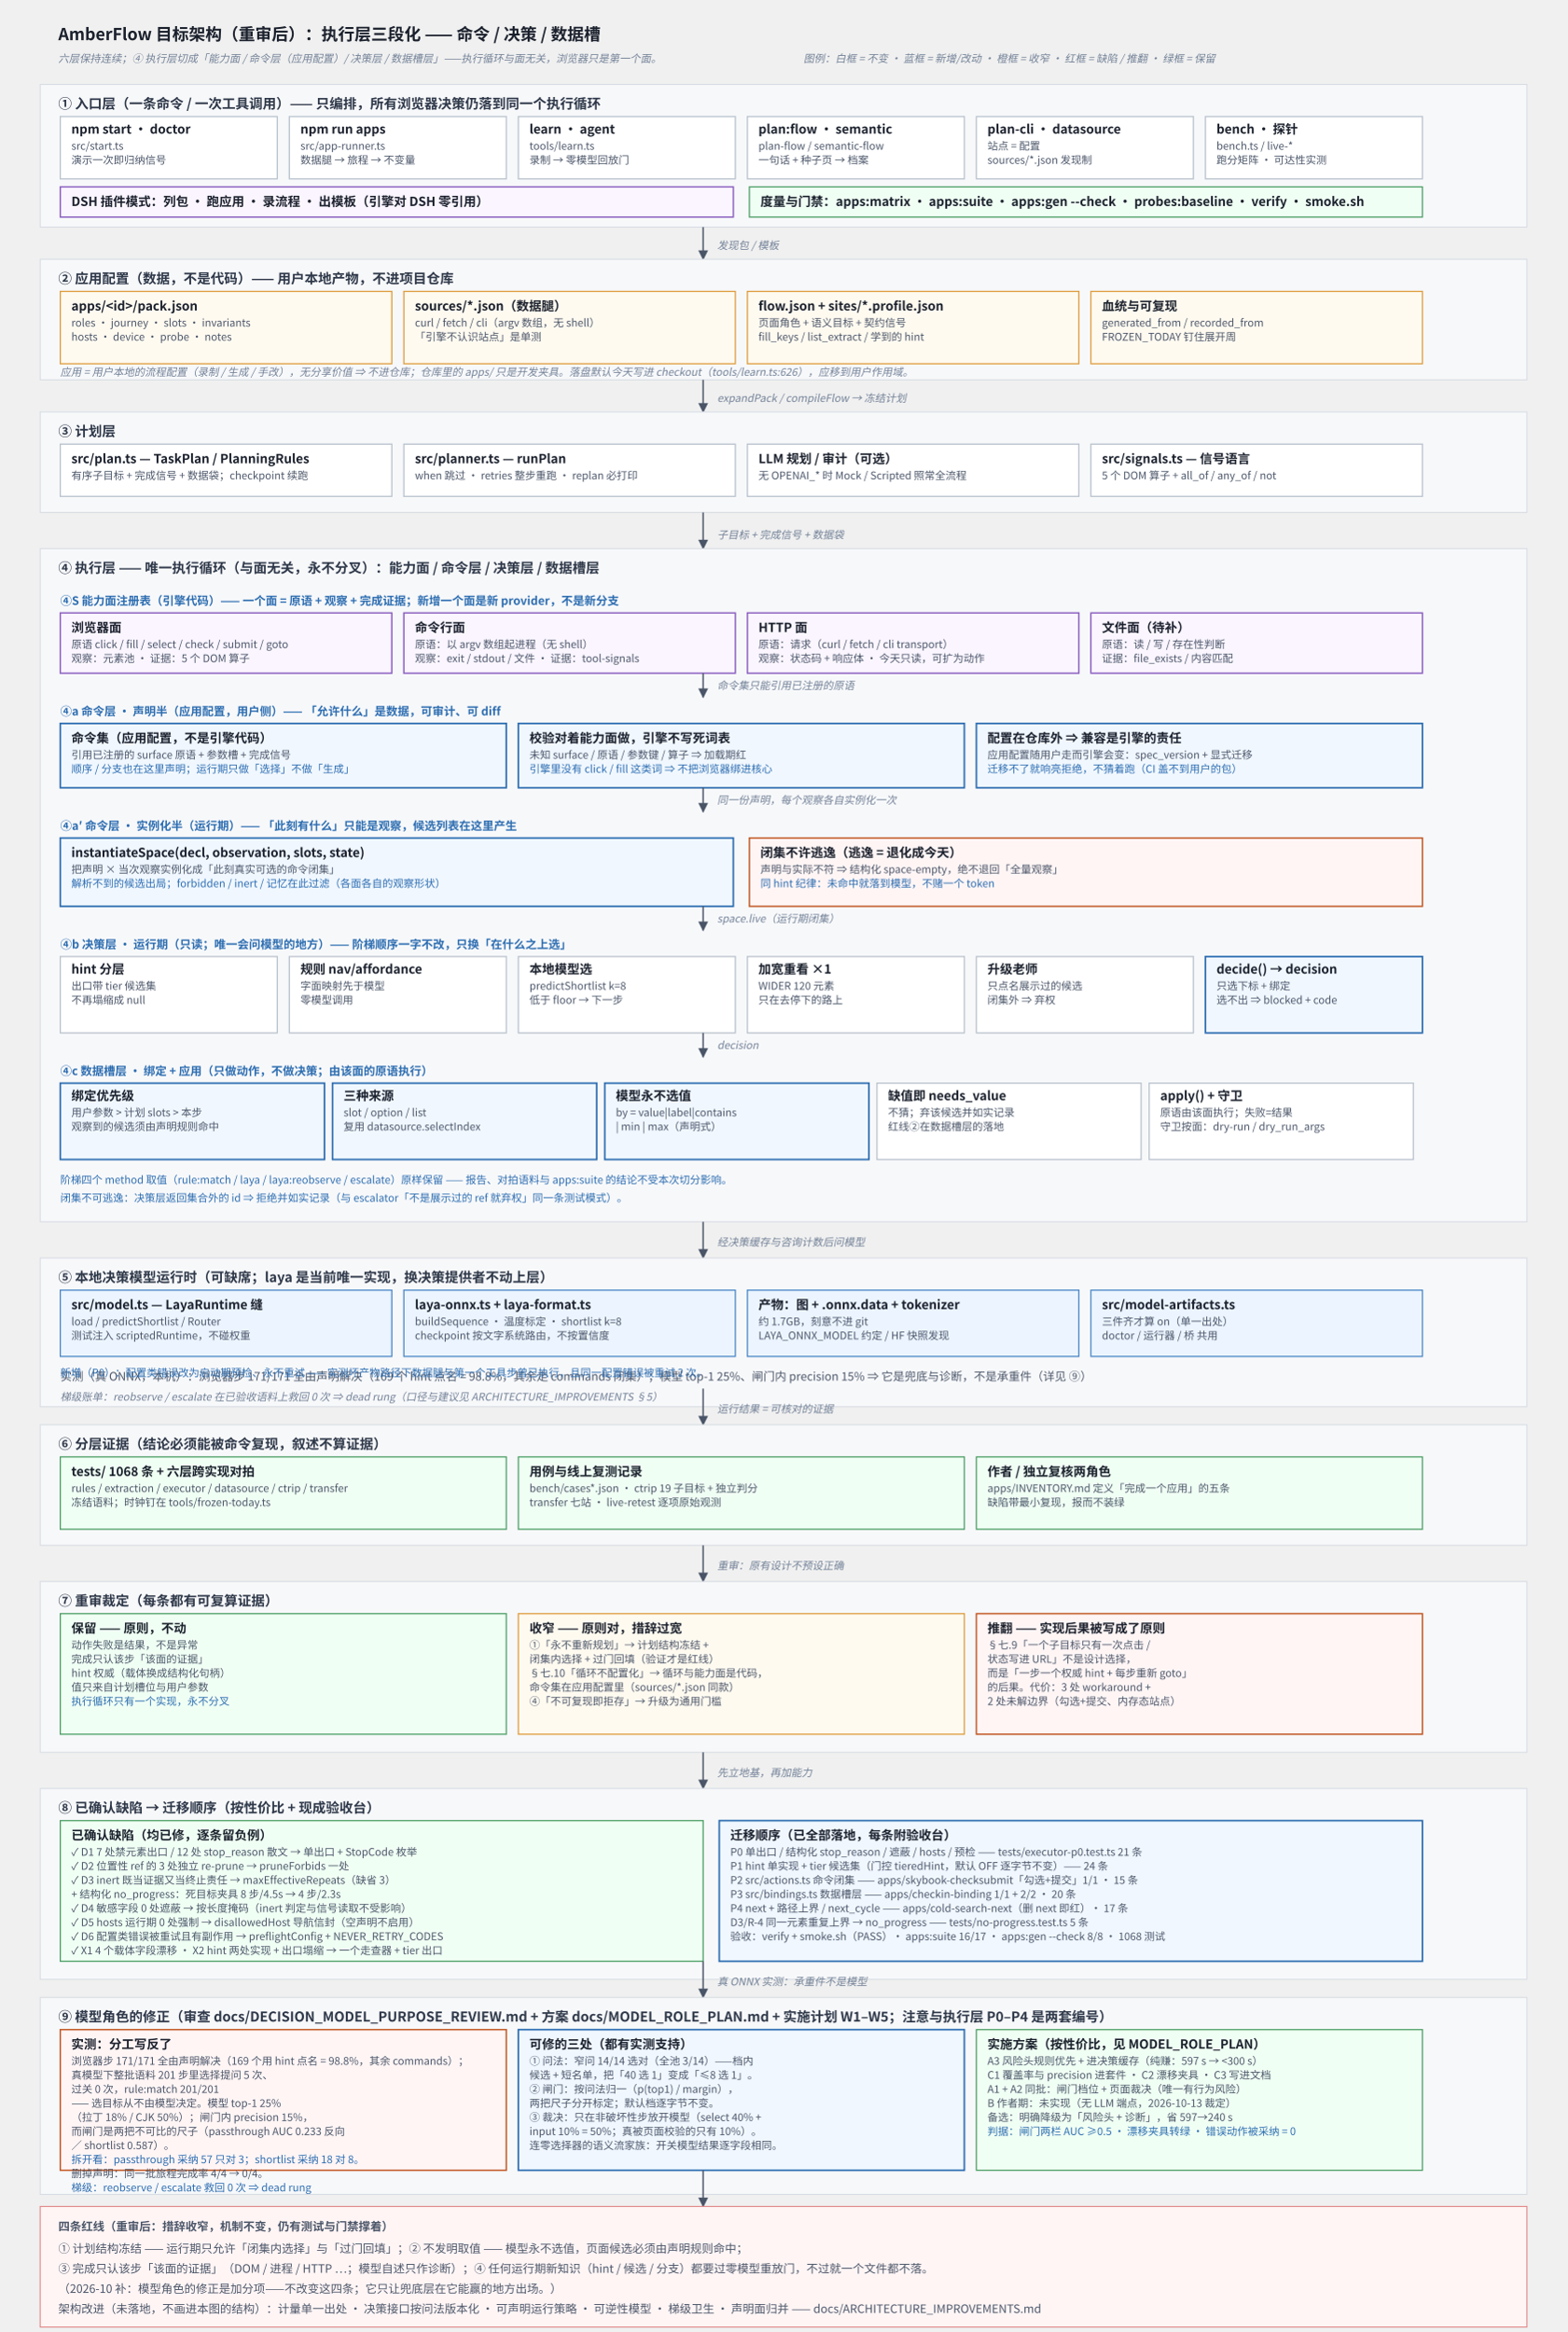
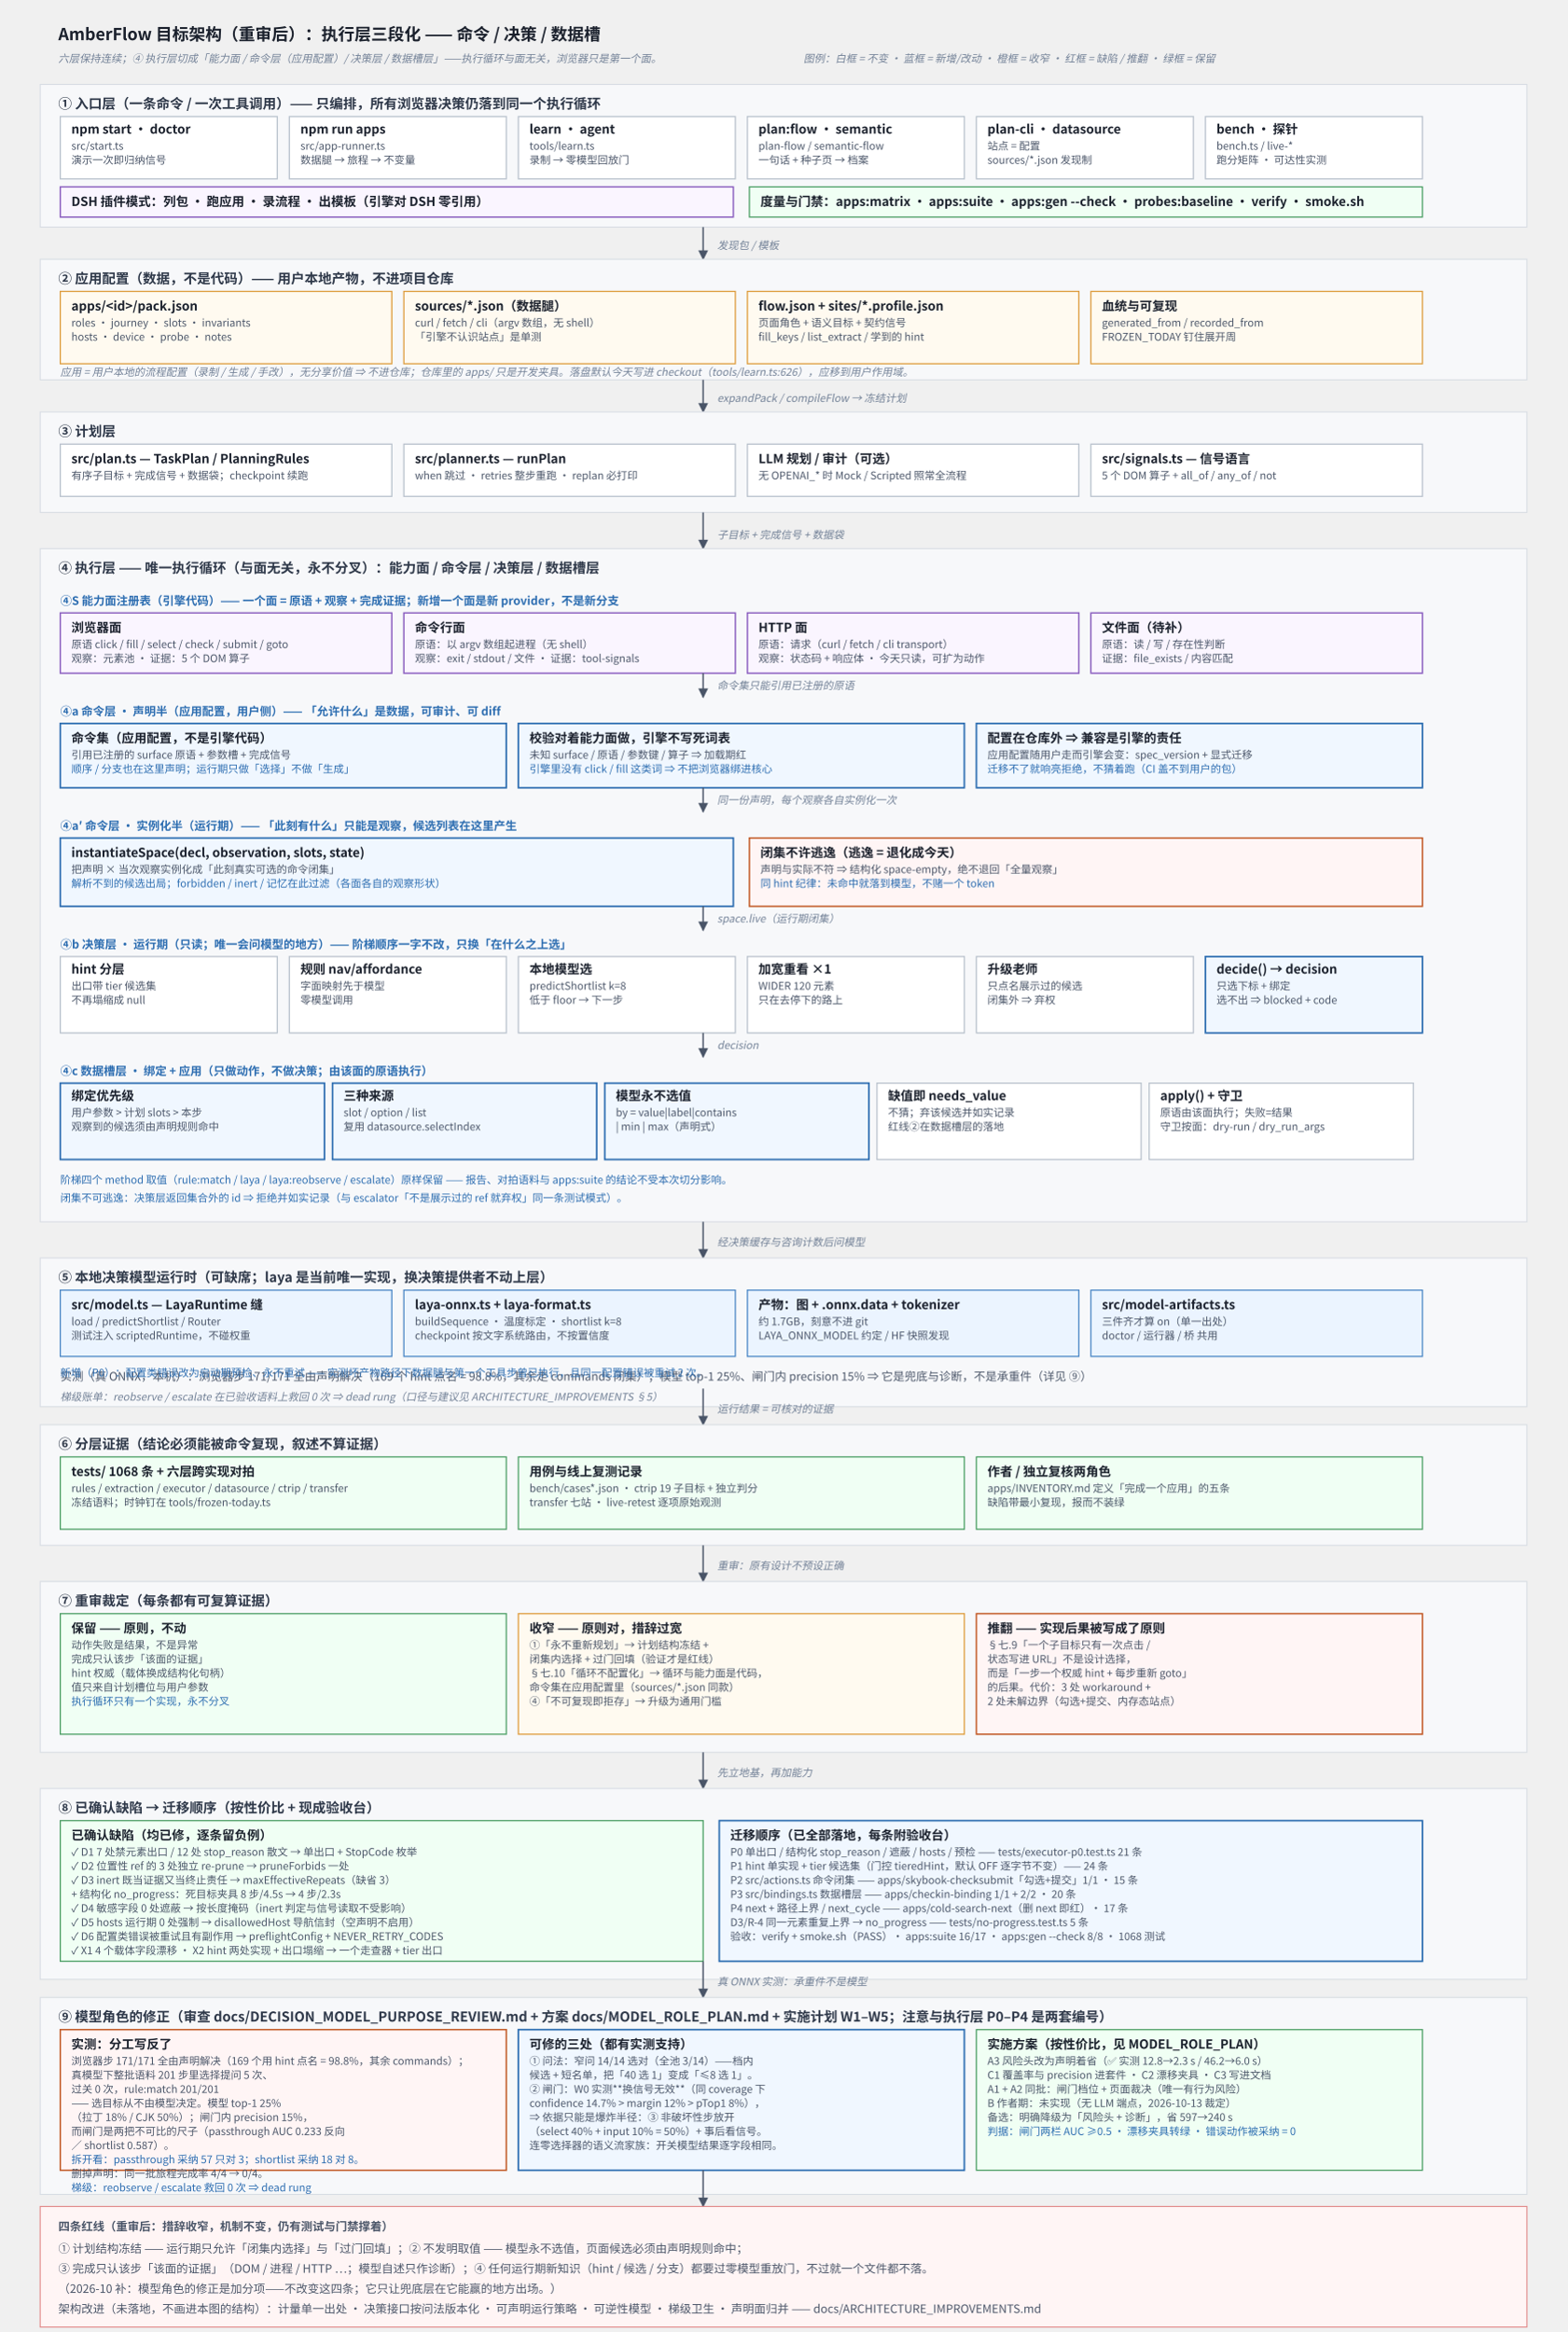
<svg xmlns="http://www.w3.org/2000/svg" width="1560" height="2320" viewBox="0 0 1560 2320" font-family="'PingFang SC','Microsoft YaHei','Noto Sans CJK SC','Source Han Sans CN','Helvetica Neue',Arial,sans-serif">
  <defs>
    <marker id="arr" viewBox="0 0 10 10" refX="9" refY="5" markerWidth="7" markerHeight="7" orient="auto-start-reverse">
      <path d="M0,0 L10,5 L0,10 z" fill="#4a5568" />
    </marker>
    <style>
.band{fill:#f7f8fa;stroke:#d7dce3;stroke-width:1}
.red{fill:#fff5f5;stroke:#e08383}
.lay{fill:#2d3748;font-size:13.5px;font-weight:700}
.title{fill:#1a202c;font-size:16.5px;font-weight:700}
.bx{fill:#fff;stroke:#b8c1cc;stroke-width:1.2}
.bxnew{fill:#f0f7ff;stroke:#2b6cb0;stroke-width:1.6}
.bxred{fill:#fff5f5;stroke:#c05621;stroke-width:1.4}
.bxd{fill:#fffaf0;stroke:#dd9b3b;stroke-width:1.2}
.bxm{fill:#ebf4ff;stroke:#4a86c5;stroke-width:1.2}
.bxe{fill:#f0fff4;stroke:#4a9d63;stroke-width:1.2}
.bxp{fill:#faf5ff;stroke:#8b5fbf;stroke-width:1.4}
.t{fill:#1a202c;font-size:12.5px;font-weight:600}
.s{fill:#4a5568;font-size:10.5px}
.sm{fill:#2b6cb0;font-size:10.5px}
.sub{fill:#2b6cb0;font-size:11.5px;font-weight:700}
.ln{stroke:#4a5568;stroke-width:1.4;fill:none}
.lbl{fill:#718096;font-size:10.5px;font-style:italic}
.foot{fill:#4a5568;font-size:11.5px}
</style>
  </defs>
  <text x="58" y="40" class="title">AmberFlow 目标架构（重审后）：执行层三段化 —— 命令 / 决策 / 数据槽</text>
  <text x="58" y="62" class="lbl">六层保持连续；④ 执行层切成「能力面 / 命令层（应用配置）/ 决策层 / 数据槽层」——执行循环与面无关，浏览器只是第一个面。</text>
  <text x="800" y="62" class="lbl">图例：白框 = 不变 · 蓝框 = 新增/改动 · 橙框 = 收窄 · 红框 = 缺陷 / 推翻 · 绿框 = 保留</text>
  <rect x="40" y="84" width="1480" height="142" class="band" />
  <text x="58" y="108" class="lay">① 入口层（一条命令 / 一次工具调用）—— 只编排，所有浏览器决策仍落到同一个执行循环</text>
  <rect x="60" y="116" width="216" height="62" class="bx" />
  <text x="71" y="133" class="t" font-size="11.5">npm start · doctor</text>
  <text x="71" y="149" class="s">src/start.ts</text>
  <text x="71" y="163" class="s">演示一次即归纳信号</text>
  <rect x="288" y="116" width="216" height="62" class="bx" />
  <text x="299" y="133" class="t" font-size="11.5">npm run apps</text>
  <text x="299" y="149" class="s">src/app-runner.ts</text>
  <text x="299" y="163" class="s">数据腿 → 旅程 → 不变量</text>
  <rect x="516" y="116" width="216" height="62" class="bx" />
  <text x="527" y="133" class="t" font-size="11.5">learn · agent</text>
  <text x="527" y="149" class="s">tools/learn.ts</text>
  <text x="527" y="163" class="s">录制 → 零模型回放门</text>
  <rect x="744" y="116" width="216" height="62" class="bx" />
  <text x="755" y="133" class="t" font-size="11.5">plan:flow · semantic</text>
  <text x="755" y="149" class="s">plan-flow / semantic-flow</text>
  <text x="755" y="163" class="s">一句话 + 种子页 → 档案</text>
  <rect x="972" y="116" width="216" height="62" class="bx" />
  <text x="983" y="133" class="t" font-size="11.5">plan-cli · datasource</text>
  <text x="983" y="149" class="s">站点 = 配置</text>
  <text x="983" y="163" class="s">sources/*.json 发现制</text>
  <rect x="1200" y="116" width="216" height="62" class="bx" />
  <text x="1211" y="133" class="t" font-size="11.5">bench · 探针</text>
  <text x="1211" y="149" class="s">bench.ts / live-*</text>
  <text x="1211" y="163" class="s">跑分矩阵 · 可达性实测</text>
  <rect x="60" y="186" width="670" height="30" class="bxp" />
  <text x="71" y="205" class="t" font-size="11">DSH 插件模式：列包 · 跑应用 · 录流程 · 出模板（引擎对 DSH 零引用）</text>
  <rect x="746" y="186" width="670" height="30" class="bxe" />
  <text x="757" y="205" class="t" font-size="11">度量与门禁：apps:matrix · apps:suite · apps:gen --check · probes:baseline · verify · smoke.sh</text>
  <path class="ln" d="M700,226 V258" marker-end="url(#arr)" />
  <text x="714" y="248" class="lbl">发现包 / 模板</text>
  <rect x="40" y="258" width="1480" height="120" class="band" />
  <text x="58" y="282" class="lay">② 应用配置（数据，不是代码）—— 用户本地产物，不进项目仓库</text>
  <rect x="60" y="290" width="330" height="72" class="bxd" />
  <text x="71" y="309" class="t" font-size="12.5">apps/&lt;id&gt;/pack.json</text>
  <text x="71" y="325" class="s">roles · journey · slots · invariants</text>
  <text x="71" y="339" class="s">hosts · device · probe · notes</text>
  <rect x="402" y="290" width="330" height="72" class="bxd" />
  <text x="413" y="309" class="t" font-size="12.5">sources/*.json（数据腿）</text>
  <text x="413" y="325" class="s">curl / fetch / cli（argv 数组，无 shell）</text>
  <text x="413" y="339" class="s">「引擎不认识站点」是单测</text>
  <rect x="744" y="290" width="330" height="72" class="bxd" />
  <text x="755" y="309" class="t" font-size="12.5">flow.json + sites/*.profile.json</text>
  <text x="755" y="325" class="s">页面角色 + 语义目标 + 契约信号</text>
  <text x="755" y="339" class="s">fill_keys / list_extract / 学到的 hint</text>
  <rect x="1086" y="290" width="330" height="72" class="bxd" />
  <text x="1097" y="309" class="t" font-size="12.5">血统与可复现</text>
  <text x="1097" y="325" class="s">generated_from / recorded_from</text>
  <text x="1097" y="339" class="s">FROZEN_TODAY 钉住展开周</text>
  <text x="60" y="374" class="lbl">应用 = 用户本地的流程配置（录制 / 生成 / 手改），无分享价值 ⇒ 不进仓库；仓库里的 apps/ 只是开发夹具。落盘默认今天写进 checkout（tools/learn.ts:626），应移到用户作用域。</text>
  <path class="ln" d="M700,378 V410" marker-end="url(#arr)" />
  <text x="714" y="400" class="lbl">expandPack / compileFlow → 冻结计划</text>
  <rect x="40" y="410" width="1480" height="100" class="band" />
  <text x="58" y="434" class="lay">③ 计划层</text>
  <rect x="60" y="442" width="330" height="52" class="bx" />
  <text x="71" y="461" class="t" font-size="12.5">src/plan.ts — TaskPlan / PlanningRules</text>
  <text x="71" y="477" class="s">有序子目标 + 完成信号 + 数据袋；checkpoint 续跑</text>
  <rect x="402" y="442" width="330" height="52" class="bx" />
  <text x="413" y="461" class="t" font-size="12.5">src/planner.ts — runPlan</text>
  <text x="413" y="477" class="s">when 跳过 · retries 整步重跑 · replan 必打印</text>
  <rect x="744" y="442" width="330" height="52" class="bx" />
  <text x="755" y="461" class="t" font-size="12.5">LLM 规划 / 审计（可选）</text>
  <text x="755" y="477" class="s">无 OPENAI_* 时 Mock / Scripted 照常全流程</text>
  <rect x="1086" y="442" width="330" height="52" class="bx" />
  <text x="1097" y="461" class="t" font-size="12.5">src/signals.ts — 信号语言</text>
  <text x="1097" y="477" class="s">5 个 DOM 算子 + all_of / any_of / not</text>
  <path class="ln" d="M700,510 V546" marker-end="url(#arr)" />
  <text x="714" y="536" class="lbl">子目标 + 完成信号 + 数据袋</text>
  <rect x="40" y="546" width="1480" height="670" class="band" />
  <text x="58" y="570" class="lay">④ 执行层 —— 唯一执行循环（与面无关，永不分叉）：能力面 / 命令层 / 决策层 / 数据槽层</text>
  <text x="60" y="602" class="sub">④S  能力面注册表（引擎代码）—— 一个面 = 原语 + 观察 + 完成证据；新增一个面是新 provider，不是新分支</text>
  <rect x="60" y="610" width="330" height="60" class="bxp" />
  <text x="71" y="629" class="t" font-size="11.5">浏览器面</text>
  <text x="71" y="645" class="s">原语 click / fill / select / check / submit / goto</text>
  <text x="71" y="659" class="s">观察：元素池 · 证据：5 个 DOM 算子</text>
  <rect x="402" y="610" width="330" height="60" class="bxp" />
  <text x="413" y="629" class="t" font-size="11.5">命令行面</text>
  <text x="413" y="645" class="s">原语：以 argv 数组起进程（无 shell）</text>
  <text x="413" y="659" class="s">观察：exit / stdout / 文件 · 证据：tool-signals</text>
  <rect x="744" y="610" width="330" height="60" class="bxp" />
  <text x="755" y="629" class="t" font-size="11.5">HTTP 面</text>
  <text x="755" y="645" class="s">原语：请求（curl / fetch / cli transport）</text>
  <text x="755" y="659" class="s">观察：状态码 + 响应体 · 今天只读，可扩为动作</text>
  <rect x="1086" y="610" width="330" height="60" class="bxp" />
  <text x="1097" y="629" class="t" font-size="11.5">文件面（待补）</text>
  <text x="1097" y="645" class="s">原语：读 / 写 / 存在性判断</text>
  <text x="1097" y="659" class="s">证据：file_exists / 内容匹配</text>
  <path class="ln" d="M700,670 V694" marker-end="url(#arr)" />
  <text x="714" y="686" class="lbl">命令集只能引用已注册的原语</text>
  <text x="60" y="712" class="sub">④a  命令层 · 声明半（应用配置，用户侧）—— 「允许什么」是数据，可审计、可 diff</text>
  <rect x="60" y="720" width="444" height="64" class="bxnew" />
  <text x="71" y="739" class="t" font-size="11.5">命令集（应用配置，不是引擎代码）</text>
  <text x="71" y="755" class="s">引用已注册的 surface 原语 + 参数槽 + 完成信号</text>
  <text x="71" y="769" class="sm">顺序 / 分支也在这里声明；运行期只做「选择」不做「生成」</text>
  <rect x="516" y="720" width="444" height="64" class="bxnew" />
  <text x="527" y="739" class="t" font-size="11.5">校验对着能力面做，引擎不写死词表</text>
  <text x="527" y="755" class="s">未知 surface / 原语 / 参数键 / 算子 ⇒ 加载期红</text>
  <text x="527" y="769" class="sm">引擎里没有 click / fill 这类词 ⇒ 不把浏览器绑进核心</text>
  <rect x="972" y="720" width="444" height="64" class="bxnew" />
  <text x="983" y="739" class="t" font-size="11.5">配置在仓库外 ⇒ 兼容是引擎的责任</text>
  <text x="983" y="755" class="s">应用配置随用户走而引擎会变：spec_version + 显式迁移</text>
  <text x="983" y="769" class="sm">迁移不了就响亮拒绝，不猜着跑（CI 盖不到用户的包）</text>
  <path class="ln" d="M700,784 V808" marker-end="url(#arr)" />
  <text x="714" y="800" class="lbl">同一份声明，每个观察各自实例化一次</text>
  <text x="60" y="826" class="sub">④a′  命令层 · 实例化半（运行期）—— 「此刻有什么」只能是观察，候选列表在这里产生</text>
  <rect x="60" y="834" width="670" height="68" class="bxnew" />
  <text x="71" y="853" class="t" font-size="11.5">instantiateSpace(decl, observation, slots, state)</text>
  <text x="71" y="869" class="s">把声明 × 当次观察实例化成「此刻真实可选的命令闭集」</text>
  <text x="71" y="883" class="sm">解析不到的候选出局；forbidden / inert / 记忆在此过滤（各面各自的观察形状）</text>
  <rect x="746" y="834" width="670" height="68" class="bxred" />
  <text x="757" y="853" class="t" font-size="11.5">闭集不许逃逸（逃逸 = 退化成今天）</text>
  <text x="757" y="869" class="s">声明与实际不符 ⇒ 结构化 space-empty，绝不退回「全量观察」</text>
  <text x="757" y="883" class="sm">同 hint 纪律：未命中就落到模型，不赌一个 token</text>
  <path class="ln" d="M700,902 V926" marker-end="url(#arr)" />
  <text x="714" y="918" class="lbl">space.live（运行期闭集）</text>
  <text x="60" y="944" class="sub">④b  决策层 · 运行期（只读；唯一会问模型的地方）—— 阶梯顺序一字不改，只换「在什么之上选」</text>
  <rect x="60" y="952" width="216" height="76" class="bx" />
  <text x="71" y="969" class="t" font-size="11">hint 分层</text>
  <text x="71" y="985" class="s">出口带 tier 候选集</text>
  <text x="71" y="999" class="s">不再塌缩成 null</text>
  <rect x="288" y="952" width="216" height="76" class="bx" />
  <text x="299" y="969" class="t" font-size="11">规则 nav/affordance</text>
  <text x="299" y="985" class="s">字面映射先于模型</text>
  <text x="299" y="999" class="s">零模型调用</text>
  <rect x="516" y="952" width="216" height="76" class="bx" />
  <text x="527" y="969" class="t" font-size="11">本地模型选</text>
  <text x="527" y="985" class="s">predictShortlist k=8</text>
  <text x="527" y="999" class="s">低于 floor → 下一步</text>
  <rect x="744" y="952" width="216" height="76" class="bx" />
  <text x="755" y="969" class="t" font-size="11">加宽重看 ×1</text>
  <text x="755" y="985" class="s">WIDER 120 元素</text>
  <text x="755" y="999" class="s">只在去停下的路上</text>
  <rect x="972" y="952" width="216" height="76" class="bx" />
  <text x="983" y="969" class="t" font-size="11">升级老师</text>
  <text x="983" y="985" class="s">只点名展示过的候选</text>
  <text x="983" y="999" class="s">闭集外 ⇒ 弃权</text>
  <rect x="1200" y="952" width="216" height="76" class="bxnew" />
  <text x="1211" y="969" class="t" font-size="11">decide() → decision</text>
  <text x="1211" y="985" class="s">只选下标 + 绑定</text>
  <text x="1211" y="999" class="s">选不出 ⇒ blocked + code</text>
  <path class="ln" d="M700,1028 V1052" marker-end="url(#arr)" />
  <text x="714" y="1044" class="lbl">decision</text>
  <text x="60" y="1070" class="sub">④c  数据槽层 · 绑定 + 应用（只做动作，不做决策；由该面的原语执行）</text>
  <rect x="60" y="1078" width="263" height="76" class="bxnew" />
  <text x="71" y="1095" class="t" font-size="11">绑定优先级</text>
  <text x="71" y="1111" class="s">用户参数 &gt; 计划 slots &gt; 本步</text>
  <text x="71" y="1125" class="s">观察到的候选须由声明规则命中</text>
  <rect x="331" y="1078" width="263" height="76" class="bxnew" />
  <text x="342" y="1095" class="t" font-size="11">三种来源</text>
  <text x="342" y="1111" class="s">slot / option / list</text>
  <text x="342" y="1125" class="s">复用 datasource.selectIndex</text>
  <rect x="602" y="1078" width="263" height="76" class="bxnew" />
  <text x="613" y="1095" class="t" font-size="11">模型永不选值</text>
  <text x="613" y="1111" class="s">by = value|label|contains</text>
  <text x="613" y="1125" class="s">| min | max（声明式）</text>
  <rect x="873" y="1078" width="263" height="76" class="bx" />
  <text x="884" y="1095" class="t" font-size="11">缺值即 needs_value</text>
  <text x="884" y="1111" class="s">不猜；弃该候选并如实记录</text>
  <text x="884" y="1125" class="s">红线②在数据槽层的落地</text>
  <rect x="1144" y="1078" width="263" height="76" class="bx" />
  <text x="1155" y="1095" class="t" font-size="11">apply() + 守卫</text>
  <text x="1155" y="1111" class="s">原语由该面执行；失败=结果</text>
  <text x="1155" y="1125" class="s">守卫按面：dry-run / dry_run_args</text>
  <text x="60" y="1178" class="sm">阶梯四个 method 取值（rule:match / laya / laya:reobserve / escalate）原样保留 —— 报告、对拍语料与 apps:suite 的结论不受本次切分影响。</text>
  <text x="60" y="1196" class="sm">闭集不可逃逸：决策层返回集合外的 id ⇒ 拒绝并如实记录（与 escalator「不是展示过的 ref 就弃权」同一条测试模式）。</text>
  <path class="ln" d="M700,1216 V1252" marker-end="url(#arr)" />
  <text x="714" y="1240" class="lbl">经决策缓存与咨询计数后问模型</text>
  <rect x="40" y="1252" width="1480" height="148" class="band" />
  <text x="58" y="1276" class="lay">⑤ 本地决策模型运行时（可缺席；laya 是当前唯一实现，换决策提供者不动上层）</text>
  <rect x="60" y="1284" width="330" height="66" class="bxm" />
  <text x="71" y="1303" class="t" font-size="12.5">src/model.ts — LayaRuntime 缝</text>
  <text x="71" y="1319" class="s">load / predictShortlist / Router</text>
  <text x="71" y="1333" class="s">测试注入 scriptedRuntime，不碰权重</text>
  <rect x="402" y="1284" width="330" height="66" class="bxm" />
  <text x="413" y="1303" class="t" font-size="12.5">laya-onnx.ts + laya-format.ts</text>
  <text x="413" y="1319" class="s">buildSequence · 温度标定 · shortlist k=8</text>
  <text x="413" y="1333" class="s">checkpoint 按文字系统路由，不按置信度</text>
  <rect x="744" y="1284" width="330" height="66" class="bxm" />
  <text x="755" y="1303" class="t" font-size="12.5">产物：图 + .onnx.data + tokenizer</text>
  <text x="755" y="1319" class="s">约 1.7GB，刻意不进 git</text>
  <text x="755" y="1333" class="s">LAYA_ONNX_MODEL 约定 / HF 快照发现</text>
  <rect x="1086" y="1284" width="330" height="66" class="bxm" />
  <text x="1097" y="1303" class="t" font-size="12.5">src/model-artifacts.ts</text>
  <text x="1097" y="1319" class="s">三件齐才算 on（单一出处）</text>
  <text x="1097" y="1333" class="s">doctor / 运行器 / 桥 共用</text>
  <text x="60" y="1374" class="foot">实测（真 ONNX，本机）：浏览器步 171/171 全由声明解决（169 个 hint 点名 = 98.8%，其余走 commands 闭集）；模型 top-1 25%、闸门内 precision 15% ⇒ 它是兜底与诊断，不是承重件（详见 ⑨）</text>
  <text x="60" y="1394" class="lbl">梯级账单：reobserve / escalate 在已验收语料上救回 0 次 ⇒ dead rung（口径与建议见 ARCHITECTURE_IMPROVEMENTS §5）</text>
  <text x="60" y="1370" class="sm">新增（P0）：配置类错误改为启动期预检、永不重试 —— 实测坏产物路径下数据腿与第一个工具步曾已执行，且同一配置错误被重试 2 次。</text>
  <path class="ln" d="M700,1382 V1418" marker-end="url(#arr)" />
  <text x="714" y="1406" class="lbl">运行结果 = 可核对的证据</text>
  <rect x="40" y="1418" width="1480" height="120" class="band" />
  <text x="58" y="1442" class="lay">⑥ 分层证据（结论必须能被命令复现，叙述不算证据）</text>
  <rect x="60" y="1450" width="444" height="72" class="bxe" />
  <text x="71" y="1469" class="t" font-size="12.5">tests/ 1068 条 + 六层跨实现对拍</text>
  <text x="71" y="1485" class="s">rules / extraction / executor / datasource / ctrip / transfer</text>
  <text x="71" y="1499" class="s">冻结语料；时钟钉在 tools/frozen-today.ts</text>
  <rect x="516" y="1450" width="444" height="72" class="bxe" />
  <text x="527" y="1469" class="t" font-size="12.5">用例与线上复测记录</text>
  <text x="527" y="1485" class="s">bench/cases*.json · ctrip 19 子目标 + 独立判分</text>
  <text x="527" y="1499" class="s">transfer 七站 · live-retest 逐项原始观测</text>
  <rect x="972" y="1450" width="444" height="72" class="bxe" />
  <text x="983" y="1469" class="t" font-size="12.5">作者 / 独立复核两角色</text>
  <text x="983" y="1485" class="s">apps/INVENTORY.md 定义「完成一个应用」的五条</text>
  <text x="983" y="1499" class="s">缺陷带最小复现，报而不装绿</text>
  <path class="ln" d="M700,1538 V1574" marker-end="url(#arr)" />
  <text x="714" y="1562" class="lbl">重审：原有设计不预设正确</text>
  <rect x="40" y="1574" width="1480" height="170" class="band" />
  <text x="58" y="1598" class="lay">⑦ 重审裁定（每条都有可复算证据）</text>
  <rect x="60" y="1606" width="444" height="120" class="bxe" />
  <text x="71" y="1625" class="t" font-size="12">保留 —— 原则，不动</text>
  <text x="71" y="1641" class="s">动作失败是结果，不是异常</text>
  <text x="71" y="1655" class="s">完成只认该步「该面的证据」</text>
  <text x="71" y="1669" class="s">hint 权威（载体换成结构化句柄）</text>
  <text x="71" y="1683" class="s">值只来自计划槽位与用户参数</text>
  <text x="71" y="1697" class="sm">执行循环只有一个实现，永不分叉</text>
  <rect x="516" y="1606" width="444" height="120" class="bxd" />
  <text x="527" y="1625" class="t" font-size="12">收窄 —— 原则对，措辞过宽</text>
  <text x="527" y="1641" class="s">①「永不重新规划」→ 计划结构冻结 +</text>
  <text x="527" y="1655" class="s">     闭集内选择 + 过门回填（验证才是红线）</text>
  <text x="527" y="1669" class="s">§七.10「循环不配置化」→ 循环与能力面是代码，</text>
  <text x="527" y="1683" class="s">     命令集在应用配置里（sources/*.json 同款）</text>
  <text x="527" y="1697" class="s">④「不可复现即拒存」→ 升级为通用门槛</text>
  <rect x="972" y="1606" width="444" height="120" class="bxred" />
  <text x="983" y="1625" class="t" font-size="12">推翻 —— 实现后果被写成了原则</text>
  <text x="983" y="1641" class="s">§七.9「一个子目标只有一次点击 /</text>
  <text x="983" y="1655" class="s">     状态写进 URL」不是设计选择，</text>
  <text x="983" y="1669" class="s">而是「一步一个权威 hint + 每步重新 goto」</text>
  <text x="983" y="1683" class="s">的后果。代价：3 处 workaround +</text>
  <text x="983" y="1697" class="s">2 处未解边界（勾选+提交、内存态站点）</text>
  <path class="ln" d="M700,1744 V1780" marker-end="url(#arr)" />
  <text x="714" y="1768" class="lbl">先立地基，再加能力</text>
  <rect x="40" y="1780" width="1480" height="190" class="band" />
  <text x="58" y="1804" class="lay">⑧ 已确认缺陷 → 迁移顺序（按性价比 + 现成验收台）</text>
  <rect x="60" y="1812" width="640" height="140" class="bxe" />
  <text x="71" y="1831" class="t" font-size="12">已确认缺陷（均已修，逐条留负例）</text>
  <text x="71" y="1847" class="s">✓ D1 7 处禁元素出口 / 12 处 stop_reason 散文 → 单出口 + StopCode 枚举</text>
  <text x="71" y="1861" class="s">✓ D2 位置性 ref 的 3 处独立 re-prune → pruneForbids 一处</text>
  <text x="71" y="1875" class="s">✓ D3 inert 既当证据又当终止责任 → maxEffectiveRepeats（缺省 3）</text>
  <text x="71" y="1889" class="s">      + 结构化 no_progress：死目标夹具 8 步/4.5s → 4 步/2.3s</text>
  <text x="71" y="1903" class="s">✓ D4 敏感字段 0 处遮蔽 → 按长度掩码（inert 判定与信号读取不受影响）</text>
  <text x="71" y="1917" class="s">✓ D5 hosts 运行期 0 处强制 → disallowedHost 导航信封（空声明不启用）</text>
  <text x="71" y="1931" class="s">✓ D6 配置类错误被重试且有副作用 → preflightConfig + NEVER_RETRY_CODES</text>
  <text x="71" y="1945" class="s">✓ X1 4 个载体字段漂移 · X2 hint 两处实现 + 出口塌缩 → 一个走查器 + tier 出口</text>
  <rect x="716" y="1812" width="700" height="140" class="bxnew" />
  <text x="727" y="1831" class="t" font-size="12">迁移顺序（已全部落地，每条附验收台）</text>
  <text x="727" y="1847" class="s">P0 单出口 / 结构化 stop_reason / 遮蔽 / hosts / 预检 —— tests/executor-p0.test.ts 21 条</text>
  <text x="727" y="1861" class="s">P1 hint 单实现 + tier 候选集（门控 tieredHint，默认 OFF 逐字节不变）—— 24 条</text>
  <text x="727" y="1875" class="s">P2 src/actions.ts 命令闭集 —— apps/skybook-checksubmit「勾选+提交」1/1 · 15 条</text>
  <text x="727" y="1889" class="s">P3 src/bindings.ts 数据槽层 —— apps/checkin-binding 1/1 + 2/2 · 20 条</text>
  <text x="727" y="1903" class="s">P4 next + 路径上界 / next_cycle —— apps/cold-search-next（删 next 即红）· 17 条</text>
  <text x="727" y="1917" class="s">D3/R-4 同一元素重复上界 → no_progress —— tests/no-progress.test.ts 5 条</text>
  <text x="727" y="1931" class="s">验收：verify + smoke.sh（PASS）· apps:suite 16/17 · apps:gen --check 8/8 · 1068 测试</text>
  <path class="ln" d="M700,1952 V1988" marker-end="url(#arr)" />
  <text x="714" y="1976" class="lbl">真 ONNX 实测：承重件不是模型</text>
  <rect x="40" y="1988" width="1480" height="196" class="band" />
  <text x="58" y="2012" class="lay">⑨ 模型角色的修正（审查 docs/DECISION_MODEL_PURPOSE_REVIEW.md + 方案 docs/MODEL_ROLE_PLAN.md + 实施计划 W1–W5；注意与执行层 P0–P4 是两套编号）</text>
  <rect x="60" y="2020" width="444" height="140" class="bxred" />
  <text x="71" y="2039" class="t" font-size="12">实测：分工写反了</text>
  <text x="71" y="2055" class="s">浏览器步 171/171 全由声明解决（169 个用 hint 点名 = 98.8%，其余 commands）；</text>
  <text x="71" y="2069" class="s">真模型下整批语料 201 步里选择提问 5 次、</text>
  <text x="71" y="2083" class="s">过关 0 次，rule:match 201/201</text>
  <text x="71" y="2097" class="s">—— 选目标从不由模型决定。模型 top-1 25%</text>
  <text x="71" y="2111" class="s">（拉丁 18% / CJK 50%）；闸门内 precision 15%，</text>
  <text x="71" y="2125" class="s">而闸门是两把不可比的尺子（passthrough AUC 0.233 反向</text>
  <text x="71" y="2139" class="s">／ shortlist 0.587）。</text>
  <text x="71" y="2153" class="sm">拆开看：passthrough 采纳 57 只对 3；shortlist 采纳 18 对 8。</text>
  <text x="71" y="2167" class="s">删掉声明：同一批旅程完成率 4/4 → 0/4。</text>
  <text x="71" y="2181" class="sm">梯级：reobserve / escalate 救回 0 次 ⇒ dead rung</text>
  <rect x="516" y="2020" width="444" height="140" class="bxnew" />
  <text x="527" y="2039" class="t" font-size="12">可修的三处（都有实测支持）</text>
  <text x="527" y="2055" class="s">① 问法：窄问 14/14 选对（全池 3/14）——档内</text>
  <text x="527" y="2069" class="s">     候选 + 短名单，把「40 选 1」变成「≤8 选 1」。</text>
-   <text x="527" y="2083" class="s">② 闸门：按问法归一（p(top1) / margin），</text>
-   <text x="527" y="2097" class="s">     两把尺子分开标定；默认档逐字节不变。</text>
-   <text x="527" y="2111" class="s">③ 裁决：只在非破坏性步放开模型（select 40% +</text>
-   <text x="527" y="2125" class="s">     input 10% = 50%；真被页面校验的只有 10%）。</text>
+   <text x="527" y="2083" class="s">② 闸门：W0 实测**换信号无效**（同 coverage 下</text>
+   <text x="527" y="2097" class="s">     confidence 14.7% &gt; margin 12% &gt; pTop1 8%），</text>
+   <text x="527" y="2111" class="s">     ⇒ 依据只能是爆炸半径：③ 非破坏性步放开</text>
+   <text x="527" y="2125" class="s">     （select 40% + input 10% = 50%）+ 事后看信号。</text>
  <text x="527" y="2139" class="s">连零选择器的语义流家族：开关模型结果逐字段相同。</text>
  <rect x="972" y="2020" width="444" height="140" class="bxe" />
  <text x="983" y="2039" class="t" font-size="12">实施方案（按性价比，见 MODEL_ROLE_PLAN）</text>
-   <text x="983" y="2055" class="s">A3 风险头规则优先 + 进决策缓存（纯赚：597 s → &lt;300 s）</text>
+   <text x="983" y="2055" class="s">A3 风险头改为声明着省（✅ 实测 12.8→2.3 s / 46.2→6.0 s）</text>
  <text x="983" y="2069" class="s">C1 覆盖率与 precision 进套件 · C2 漂移夹具 · C3 写进文档</text>
  <text x="983" y="2083" class="s">A1 + A2 同批：闸门档位 + 页面裁决（唯一有行为风险）</text>
  <text x="983" y="2097" class="s">B  作者期：未实现（无 LLM 端点，2026-10-13 裁定）</text>
  <text x="983" y="2111" class="s">备选：明确降级为「风险头 + 诊断」，省 597→240 s</text>
  <text x="983" y="2125" class="sm">判据：闸门两栏 AUC ≥0.5 · 漂移夹具转绿 · 错误动作被采纳 = 0</text>
  <path class="ln" d="M700,2160 V2196" marker-end="url(#arr)" />
  <rect x="40" y="2196" width="1480" height="120" class="band red" />
  <text x="58" y="2220" class="foot" font-weight="700">四条红线（重审后：措辞收窄，机制不变，仍有测试与门禁撑着）</text>
  <text x="58" y="2242" class="foot">① 计划结构冻结 —— 运行期只允许「闭集内选择」与「过门回填」；② 不发明取值 —— 模型永不选值，页面候选必须由声明规则命中；</text>
  <text x="58" y="2262" class="foot">③ 完成只认该步「该面的证据」（DOM / 进程 / HTTP …；模型自述只作诊断）；④ 任何运行期新知识（hint / 候选 / 分支）都要过零模型重放门，不过就一个文件都不落。</text>
  <text x="58" y="2282" class="foot">（2026-10 补：模型角色的修正是加分项——不改变这四条；它只让兜底层在它能赢的地方出场。）</text>
  <text x="58" y="2302" class="foot">架构改进（未落地，不画进本图的结构）：计量单一出处 · 决策接口按问法版本化 · 可声明运行策略 · 可逆性模型 · 梯级卫生 · 声明面归并 —— docs/ARCHITECTURE_IMPROVEMENTS.md</text>
</svg>
